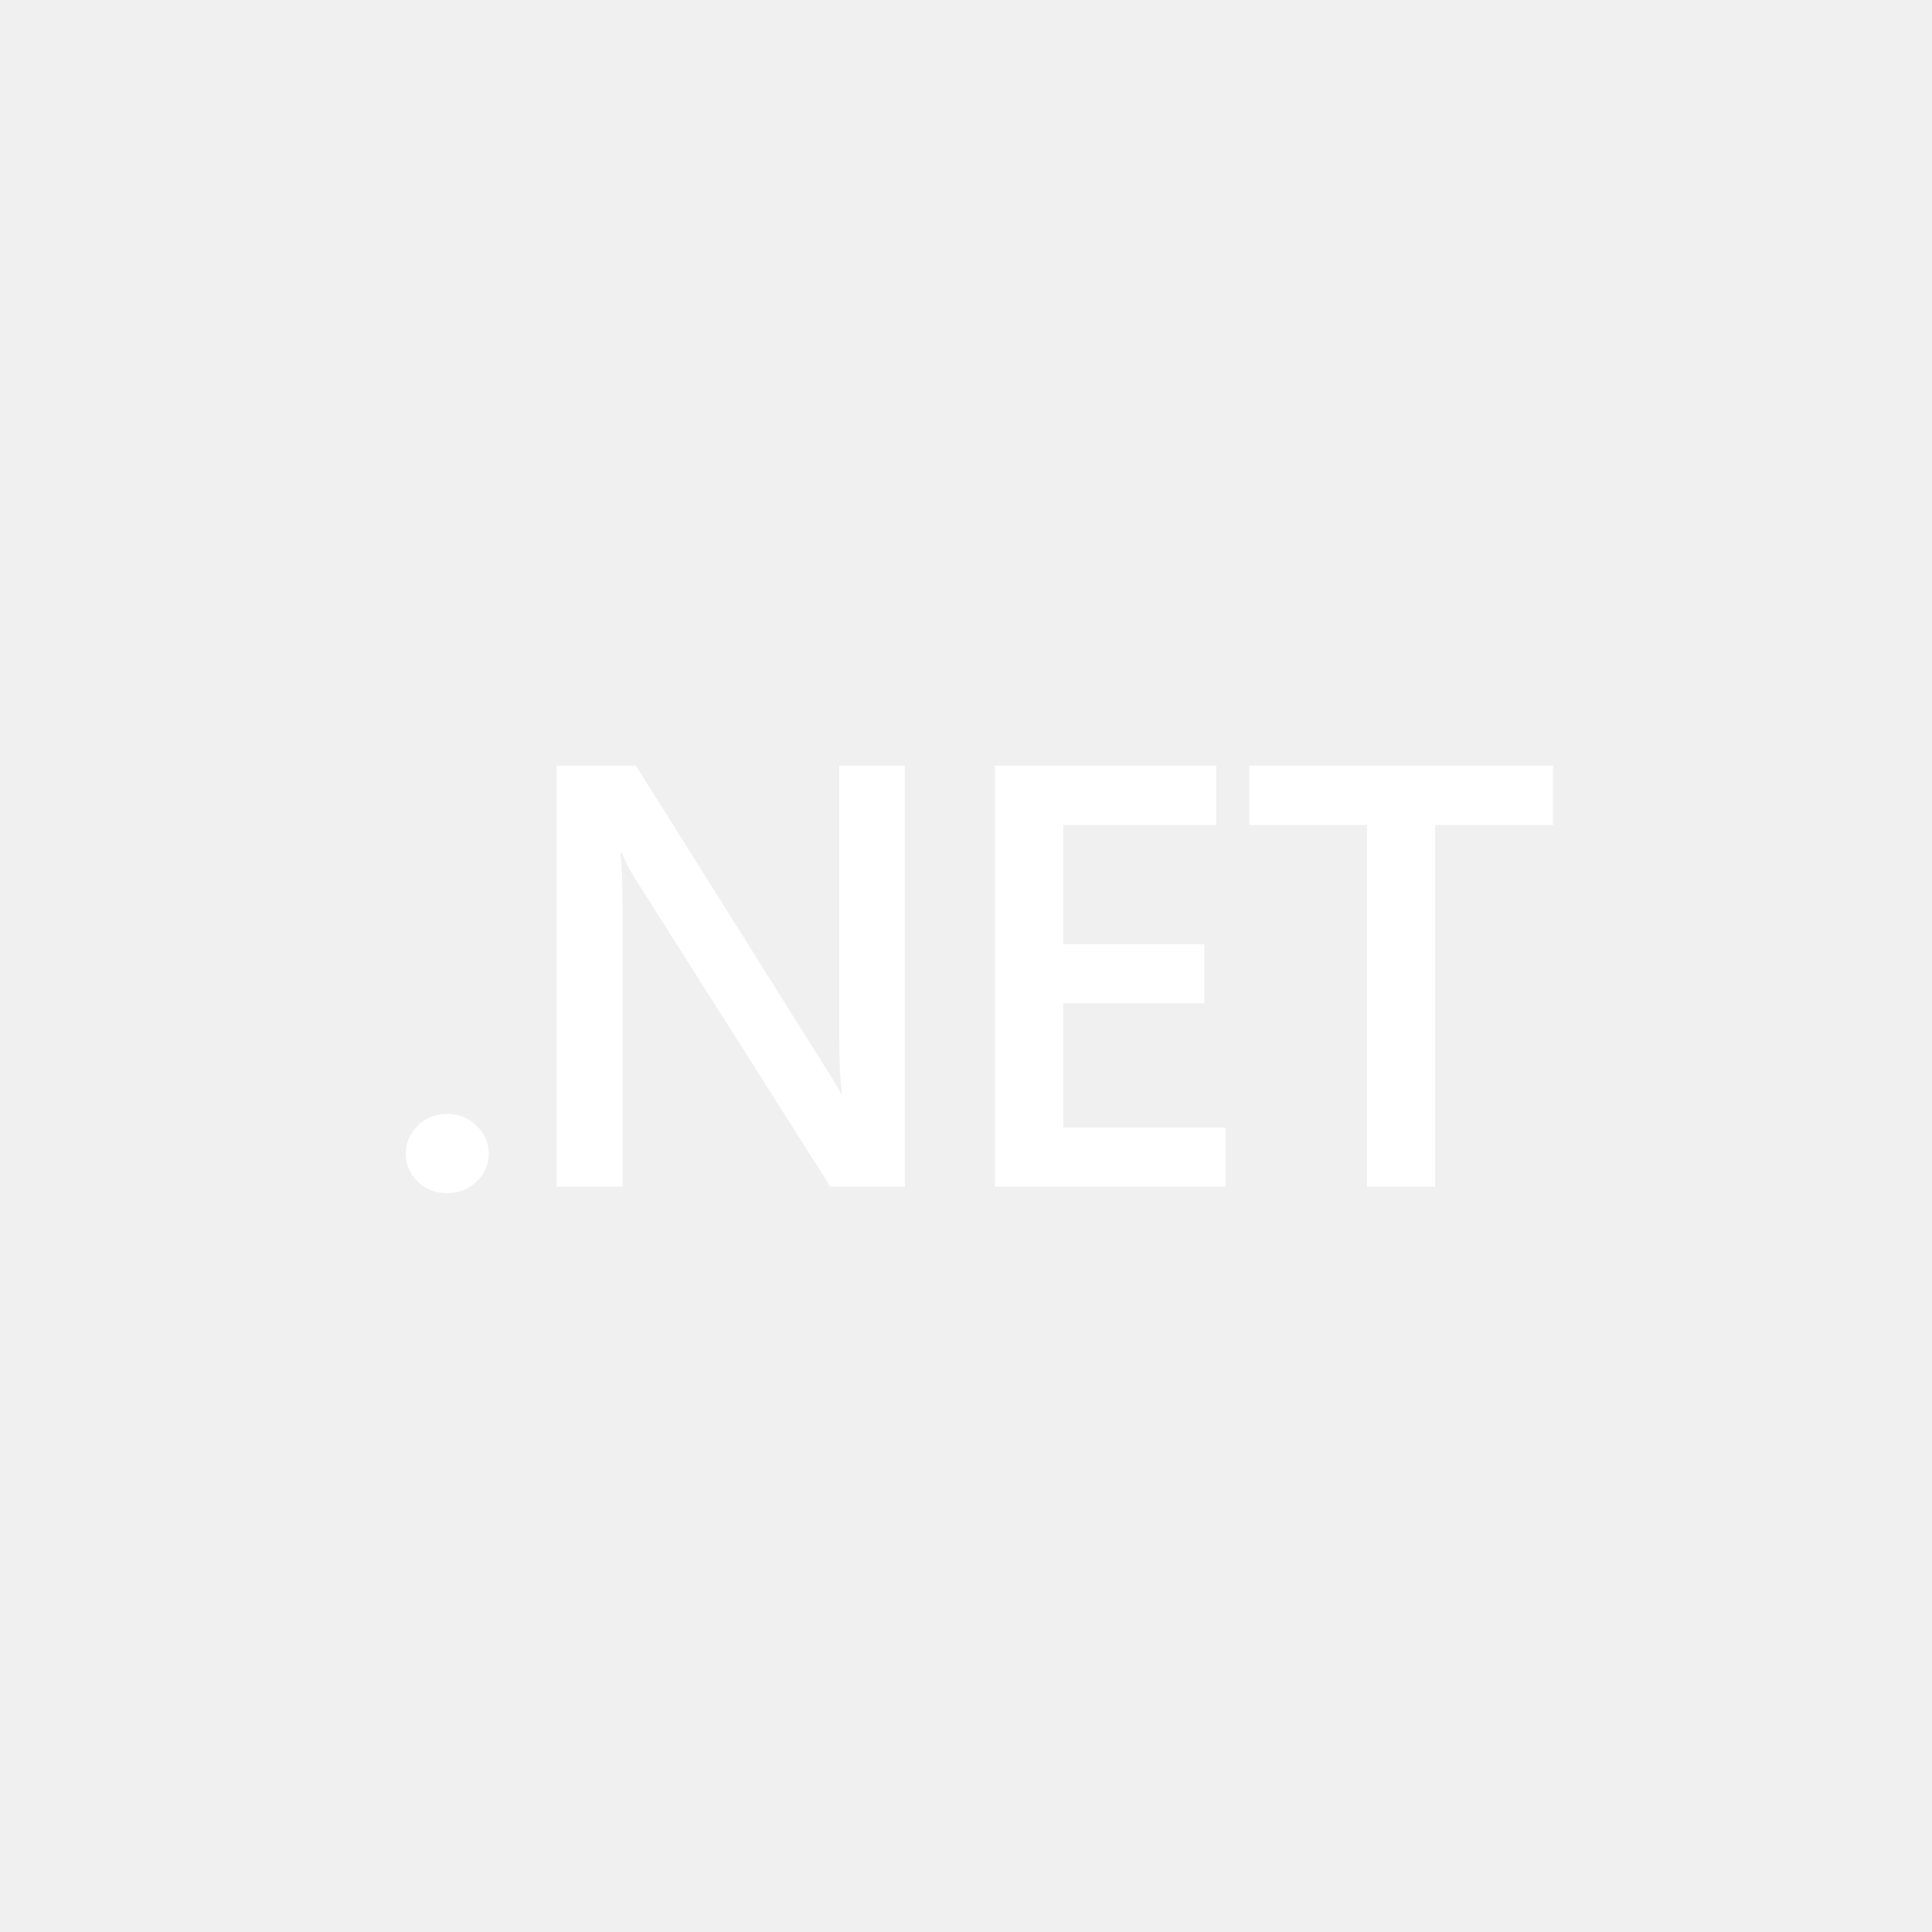
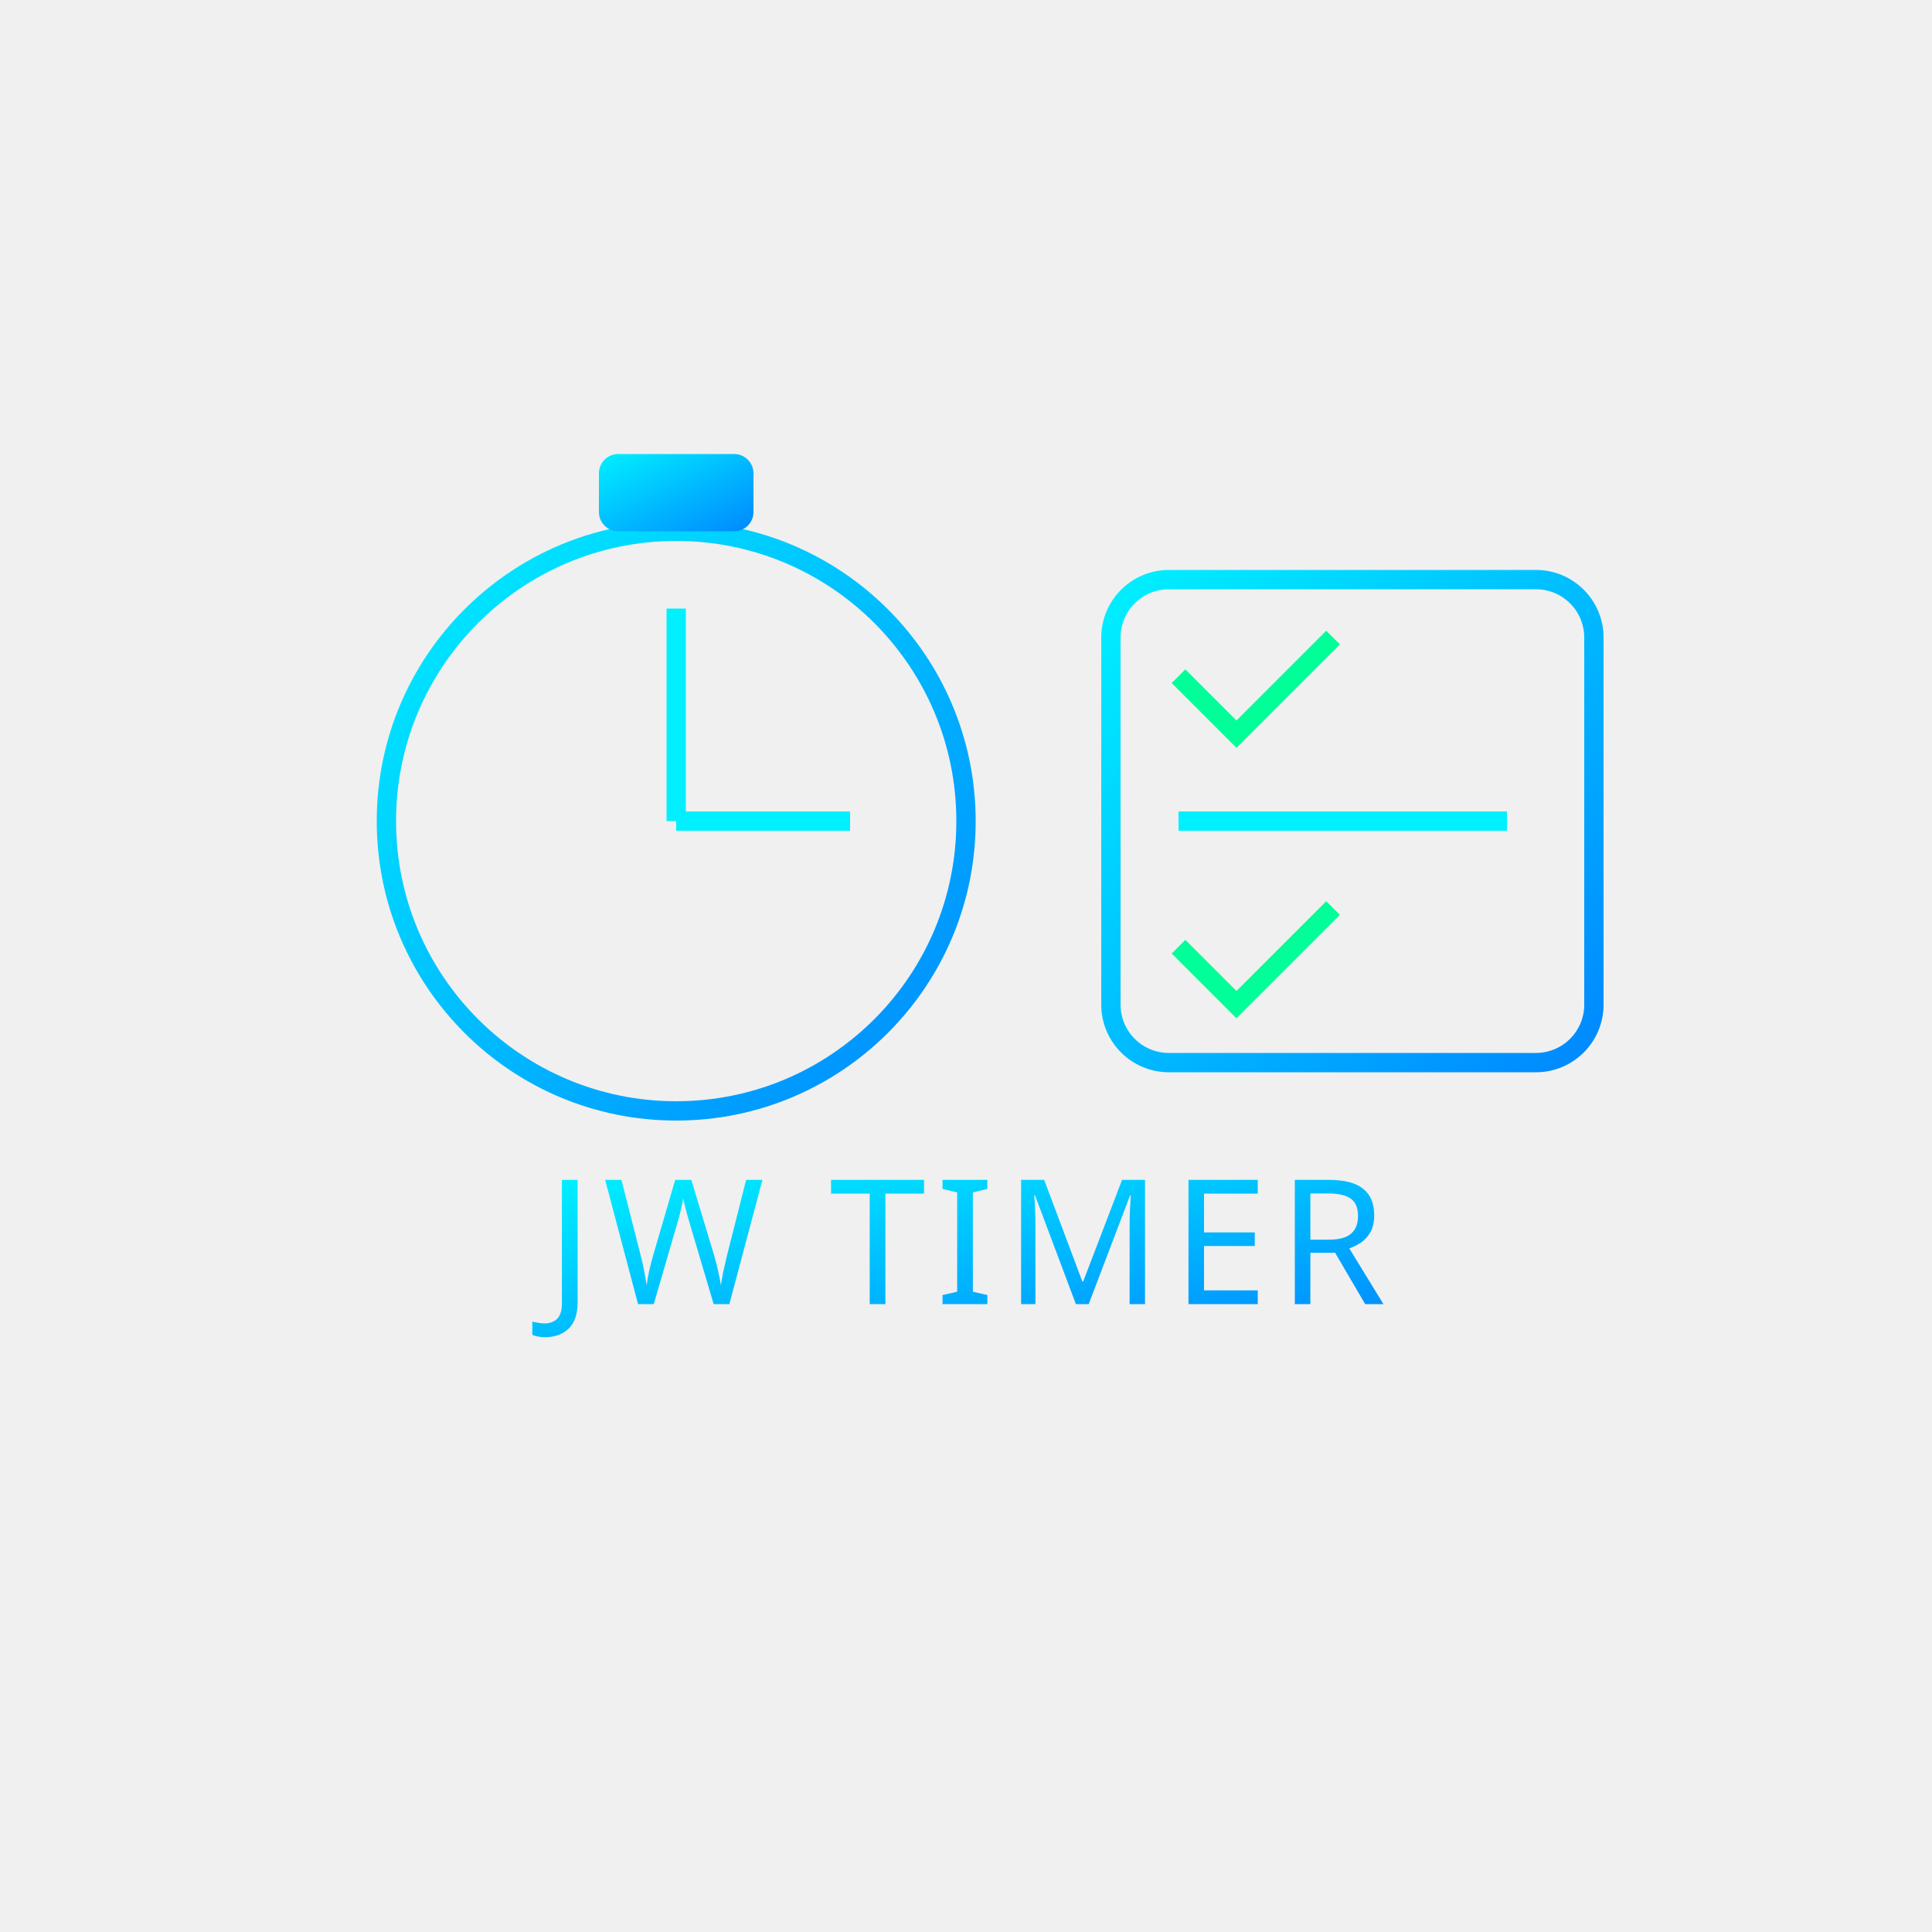
- <svg xmlns="http://www.w3.org/2000/svg" width="456" height="456" viewBox="0 0 456 456" version="1.1" xml:space="preserve" style="fill-rule:evenodd;clip-rule:evenodd;stroke-linejoin:round;stroke-miterlimit:2;">
-   <path d="m 105.5,281.609 c -2.703,0 -5.001,-0.9 -6.893,-2.702 -1.892,-1.848 -2.838,-4.042 -2.838,-6.582 0,-2.587 0.946,-4.804 2.838,-6.652 1.892,-1.848 4.19,-2.772 6.893,-2.772 2.748,0 5.068,0.924 6.96,2.772 1.937,1.848 2.906,4.064 2.906,6.652 0,2.54 -0.968,4.734 -2.906,6.582 -1.892,1.802 -4.212,2.702 -6.96,2.702 z" style="fill:#ffffff;fill-rule:nonzero;stroke-width:0.838" />
-   <path d="M 213.561,280.084 H 195.99 L 149.7,207.054 c -1.171,-1.848 -2.14,-3.765 -2.906,-5.751 h -0.406 c 0.361,2.125 0.541,6.675 0.541,13.65 v 65.132 h -15.543 v -99.36 h 18.719 l 44.737,71.298 c 1.892,2.957 3.109,4.989 3.649,6.098 h 0.27 c -0.45,-2.632 -0.676,-7.09 -0.676,-13.373 v -64.023 h 15.476 z" style="fill:#ffffff;fill-rule:nonzero;stroke-width:0.838" />
-   <path d="m 289.251,280.084 h -54.401 v -99.36 h 52.238 v 13.997 h -36.154 v 28.131 h 33.316 v 13.927 h -33.316 v 29.378 h 38.316 z" style="fill:#ffffff;fill-rule:nonzero;stroke-width:0.838" />
-   <path d="M 366.565,194.721 H 338.722 v 85.363 h -16.084 v -85.363 h -27.775 v -13.997 h 71.701 z" style="fill:#ffffff;fill-rule:nonzero;stroke-width:0.838" />
+ <svg xmlns="http://www.w3.org/2000/svg" viewBox="0 0 200 200" height="200" width="200">
+   <defs>
+     <linearGradient y2="100%" x2="100%" y1="0%" x1="0%" id="grad">
+       <stop style="stop-color:#00f0ff;stop-opacity:1" offset="0%" />
+       <stop style="stop-color:#0088ff;stop-opacity:1" offset="100%" />
+     </linearGradient>
+     <filter height="200%" width="200%" y="-50%" x="-50%" id="glow">
+ 
+ 
+ 
+ 
+ 
+     </filter>
+   </defs>
+   <circle filter="url(#glow)" fill="none" stroke-width="3" stroke="url(#grad)" r="85" cy="100" cx="100" />
+   <circle fill="none" stroke-width="2" stroke="url(#grad)" r="30" cy="85" cx="70" />
+   <rect rx="2" fill="url(#grad)" height="8" width="16" y="47" x="62" />
+   <line stroke-width="2" stroke="#00f0ff" y2="63" x2="70" y1="85" x1="70" />
+   <line stroke-width="2" stroke="#00f0ff" y2="85" x2="88" y1="85" x1="70" />
+   <rect fill="none" stroke-width="2" stroke="url(#grad)" rx="6" height="50" width="50" y="60" x="115" />
+   <polyline stroke-width="2" stroke="#00ff99" fill="none" points="122,70 128,76 138,66" />
+   <line stroke-width="2" stroke="#00f0ff" y2="85" x2="156" y1="85" x1="122" />
+   <polyline stroke-width="2" stroke="#00ff99" fill="none" points="122,98 128,104 138,94" />
+   <text letter-spacing="1" text-anchor="middle" fill="url(#grad)" font-size="18" font-family="Orbitron, sans-serif" y="135" x="100">
+     JW TIMER
+   </text>
</svg>
